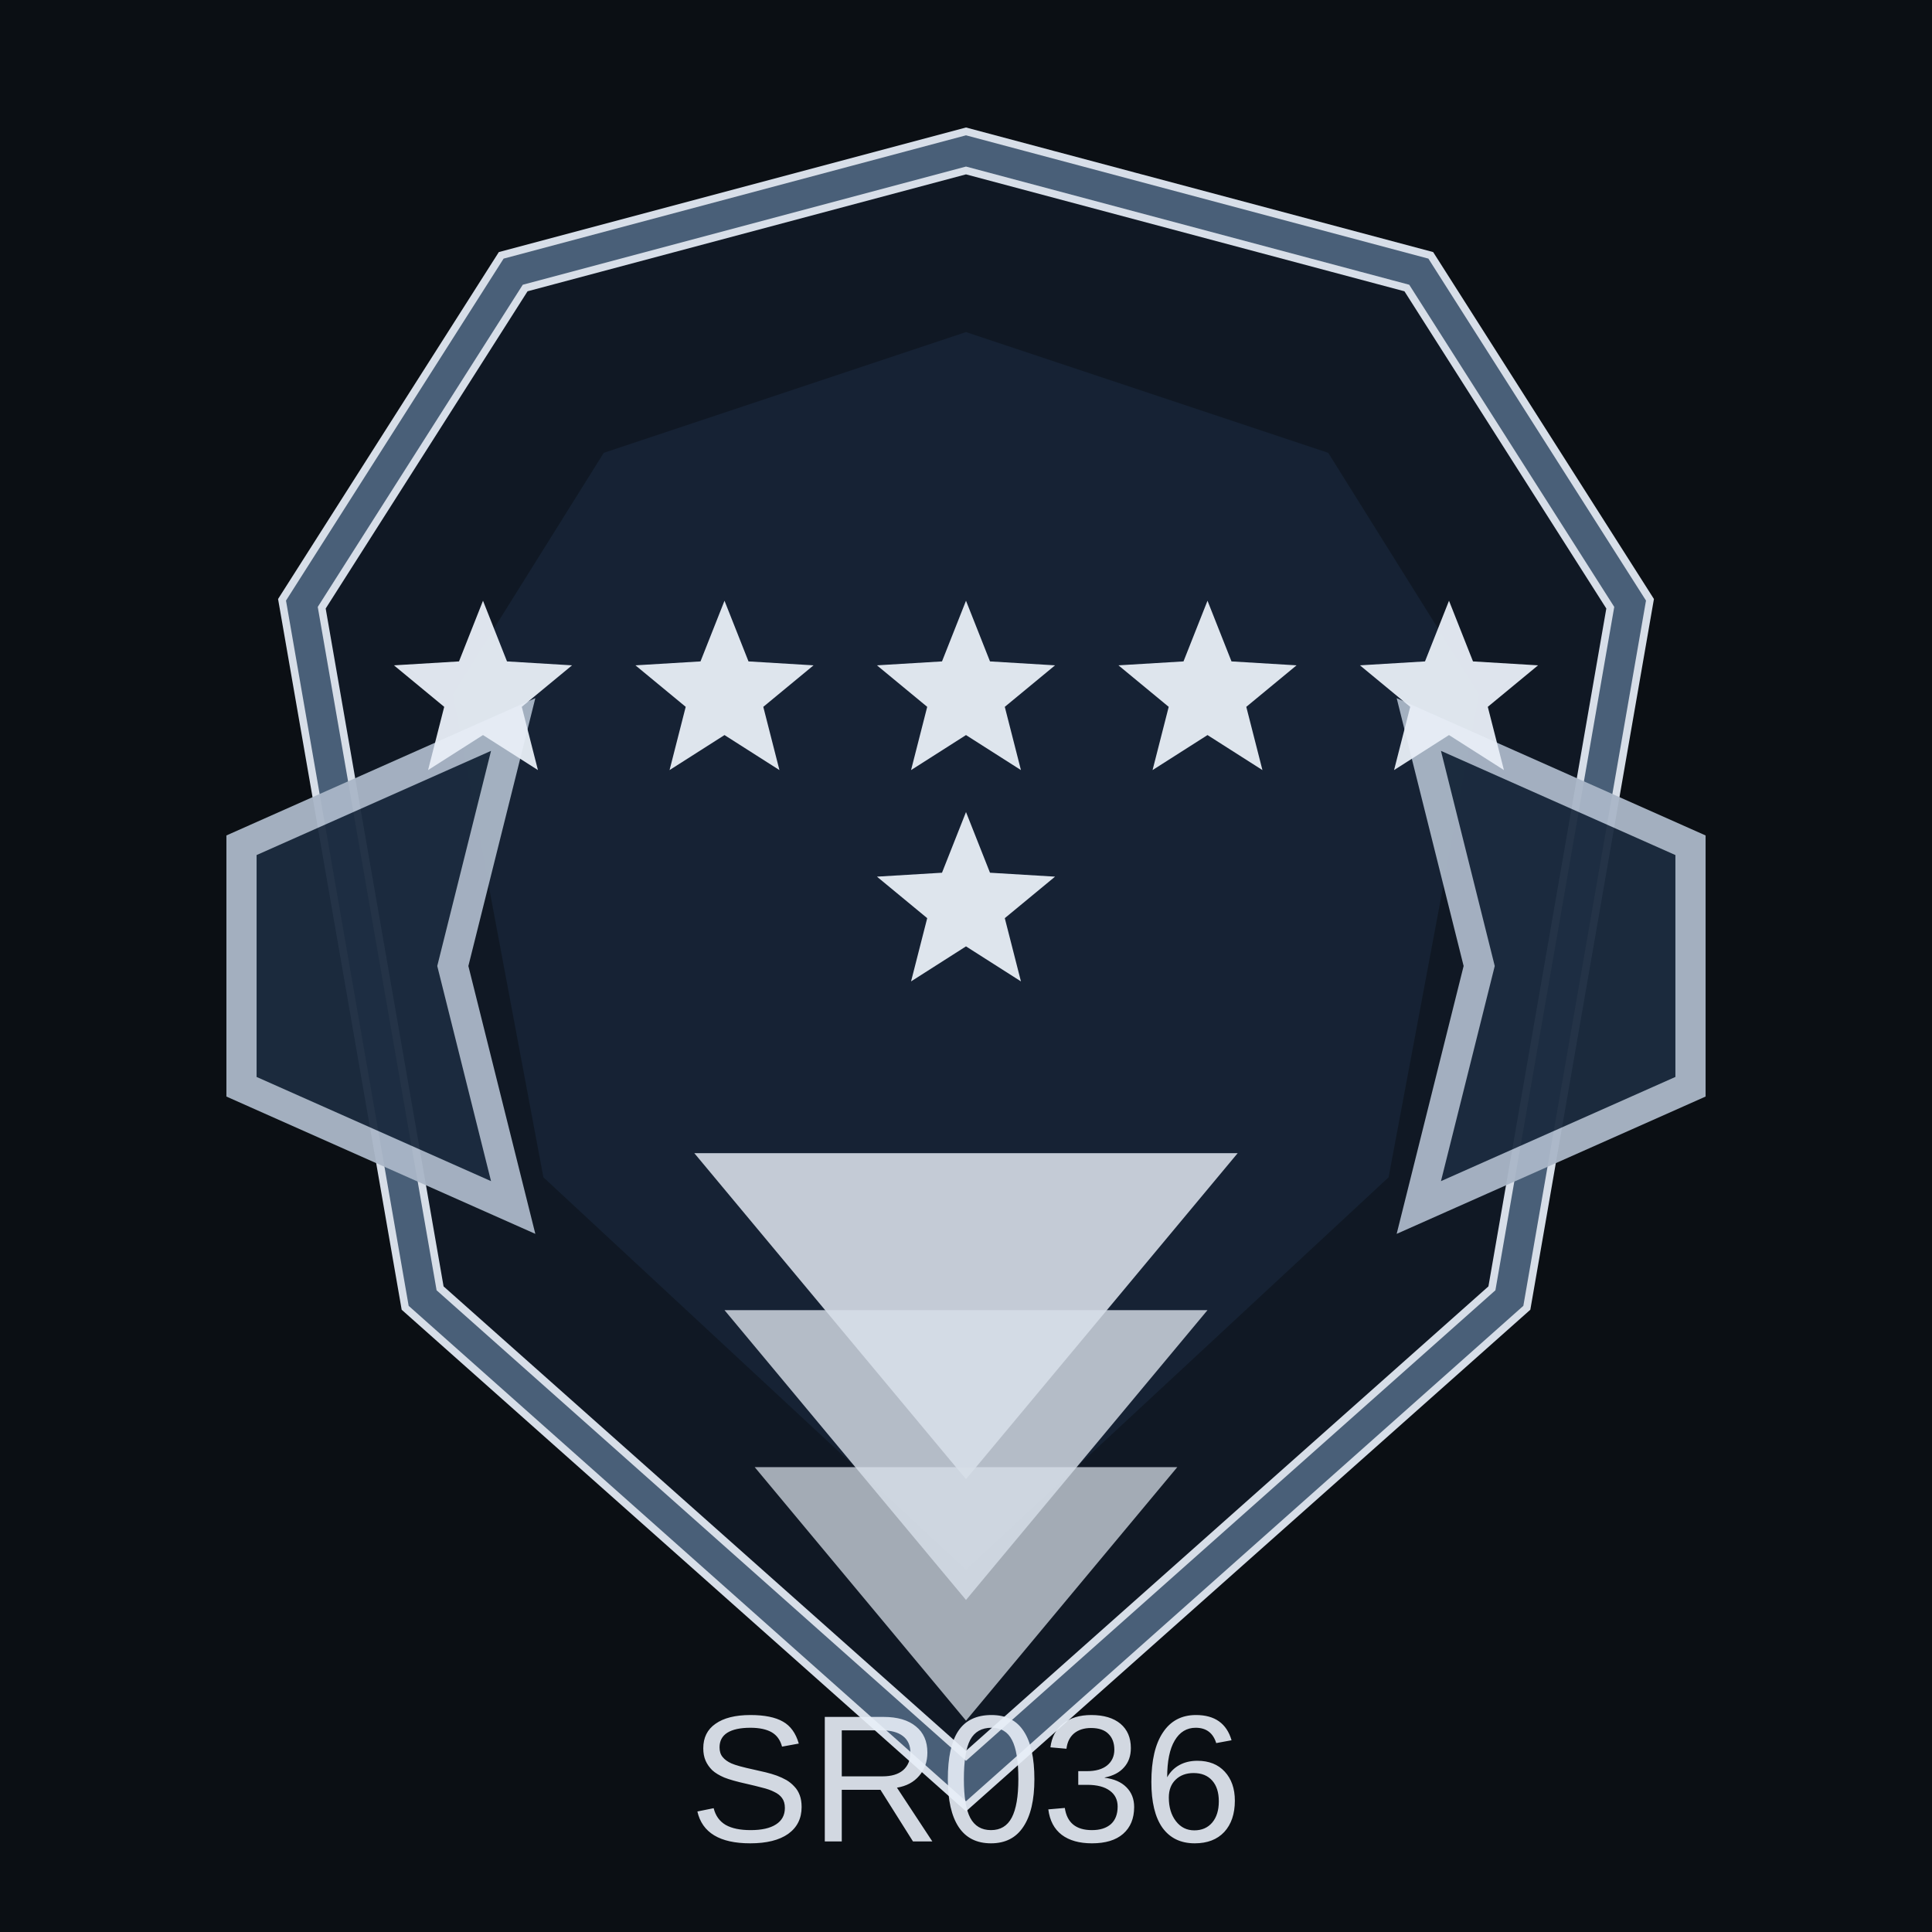
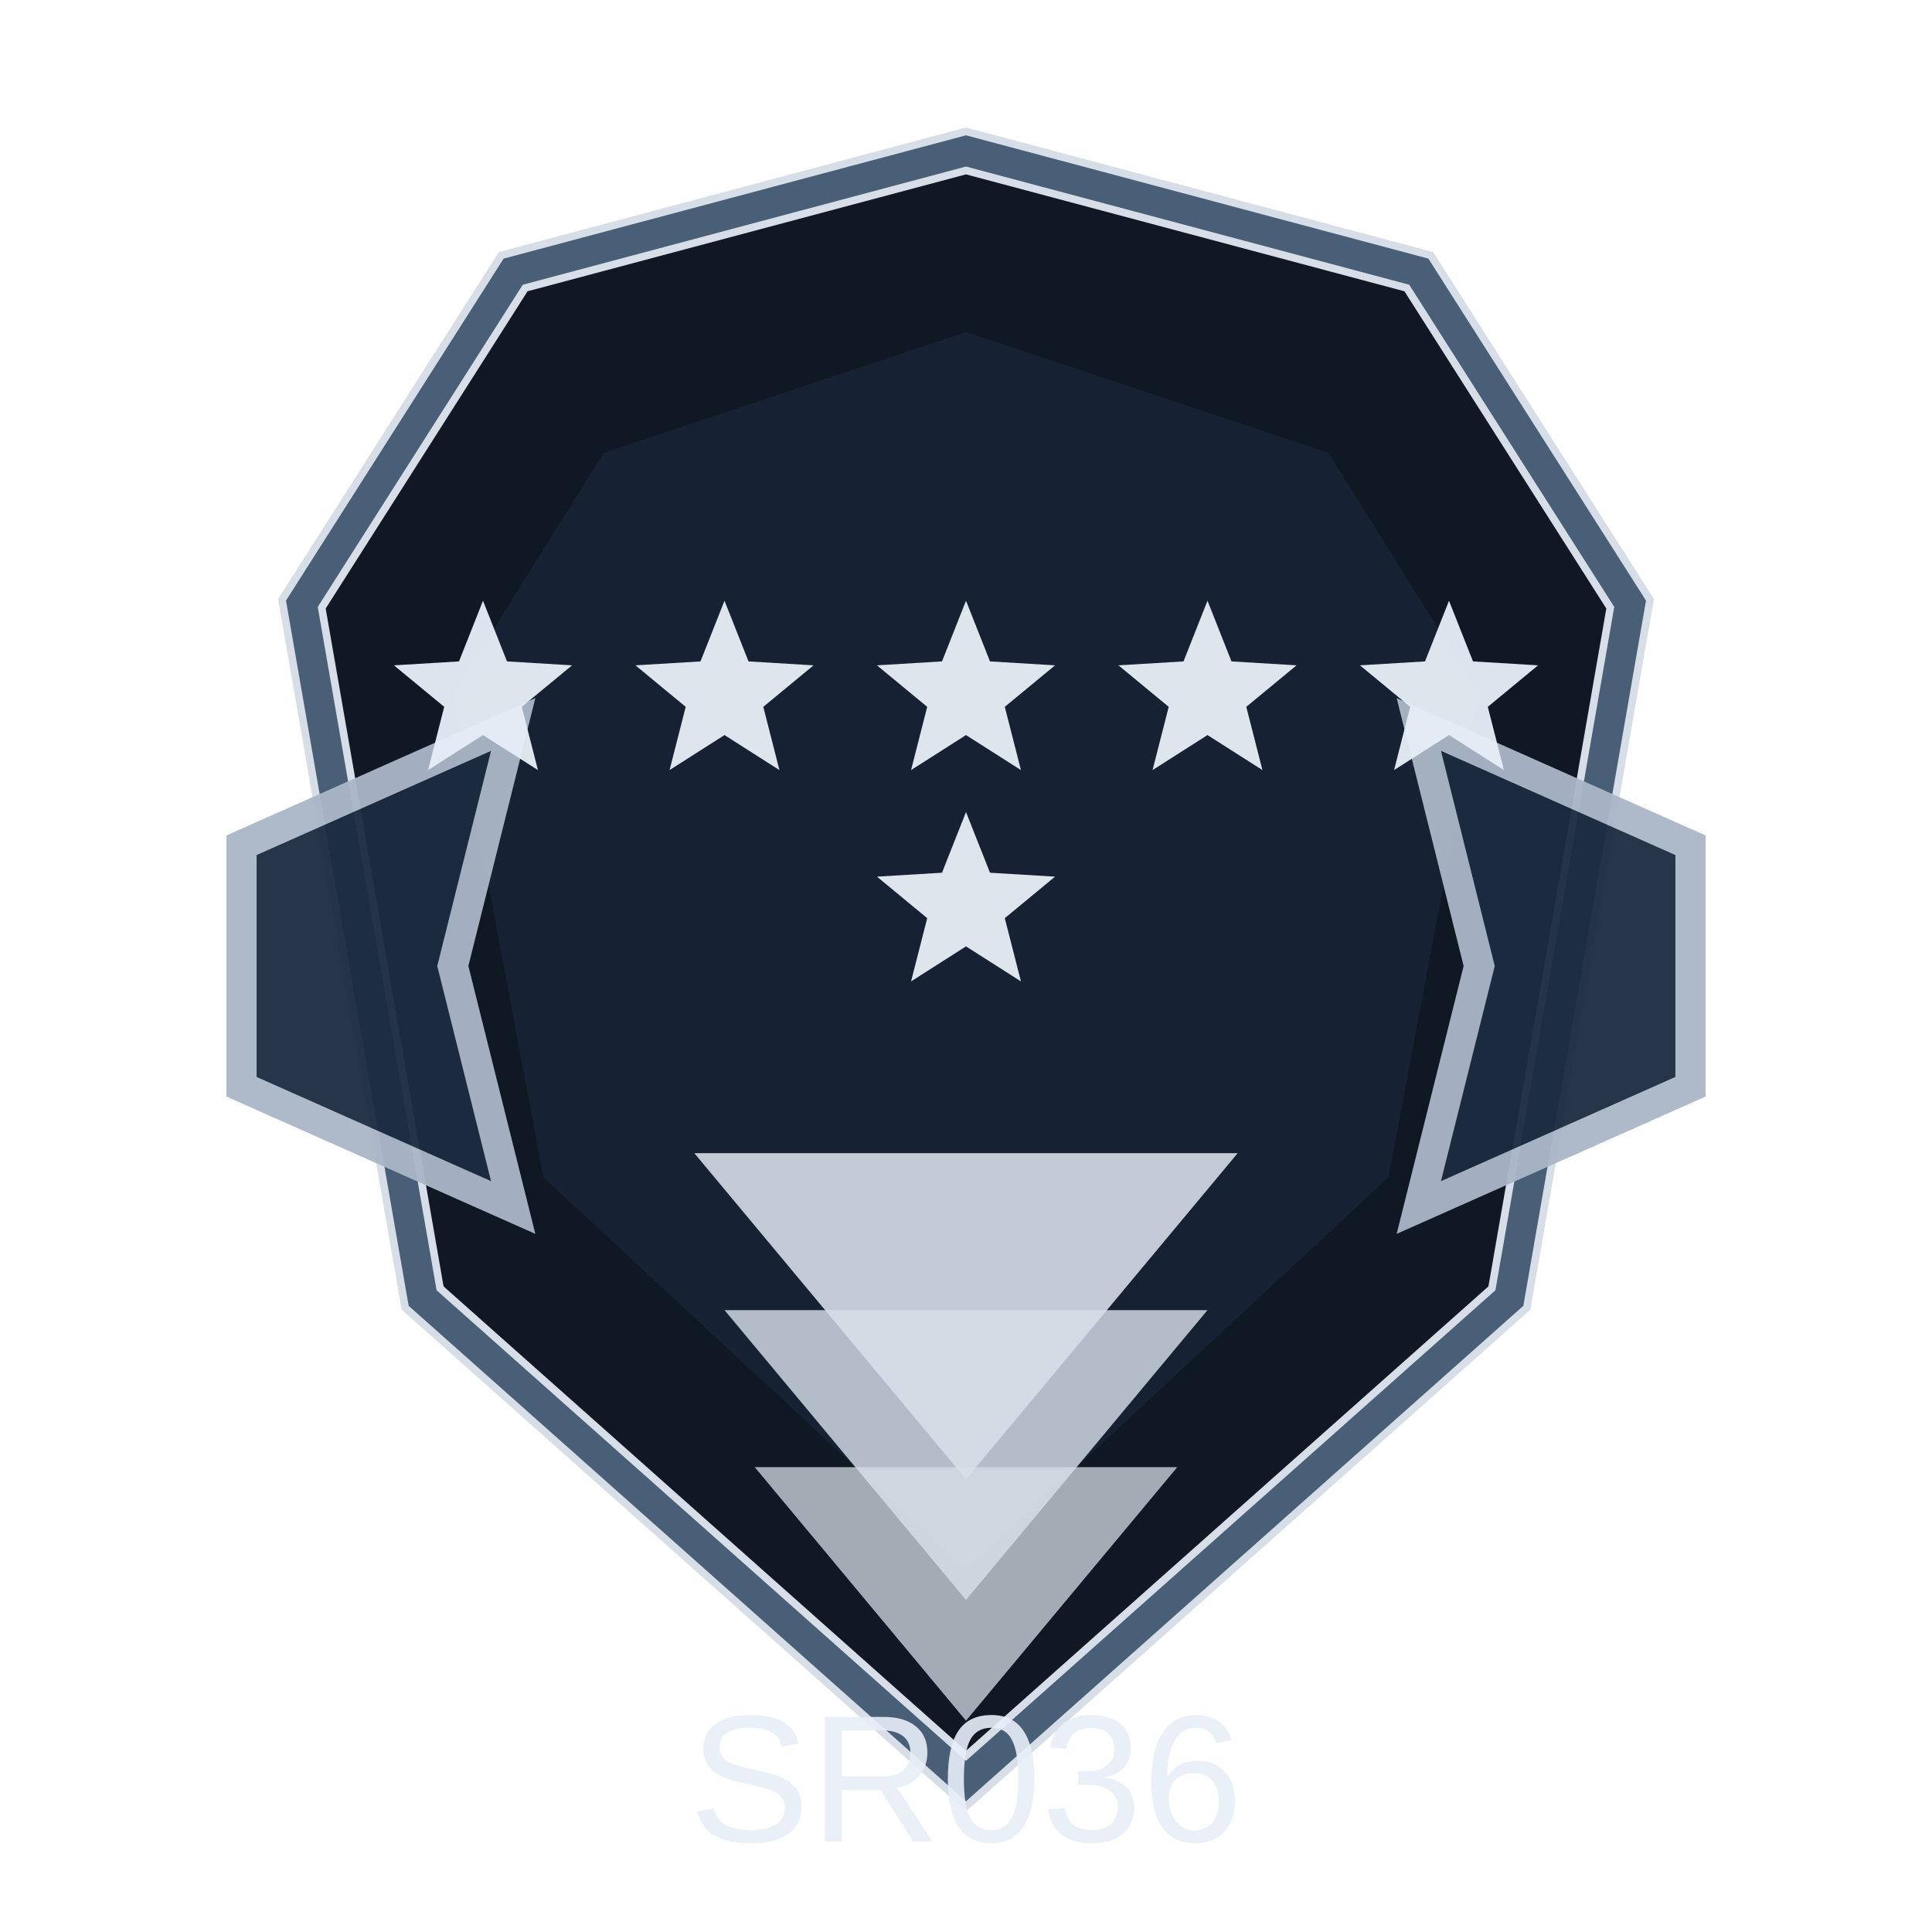
<svg xmlns="http://www.w3.org/2000/svg" width="128" height="128" viewBox="0 0 128 128">
-   <rect x="0" y="0" width="128" height="128" fill="#0b0f14" />
  <path d="M 64 10 L 94 18 L 108 40 L 100 86 L 64 118 L 28 86 L 20 40 L 34 18 Z" fill="#101824" stroke="#d7dee8" stroke-width="3" />
  <path d="M 64 10 L 94 18 L 108 40 L 100 86 L 64 118 L 28 86 L 20 40 L 34 18 Z" fill="none" stroke="#3a516b" stroke-width="2" opacity="0.9" />
  <path d="M64 22 L88 30 L98 46 L92 78 L64 104 L36 78 L30 46 L40 30 Z" fill="#162335" opacity="0.9" />
  <path d="M16 56 L34 48 L30 64 L34 80 L16 72 Z" fill="#1b2b3f" stroke="#aab7c7" stroke-width="2" opacity="0.95" />
  <path d="M112 56 L94 48 L98 64 L94 80 L112 72 Z" fill="#1b2b3f" stroke="#aab7c7" stroke-width="2" opacity="0.95" />
  <path d="M 46.00 76.40 L 64.00 98.00 L 82.00 76.40 L 53.00 76.40 L 64.00 89.60 L 75.00 76.40 Z" fill="#d7dee8" opacity="0.90" />
  <path d="M 48.00 86.80 L 64.00 106.00 L 80.00 86.80 L 55.00 86.80 L 64.00 97.60 L 73.00 86.80 Z" fill="#d7dee8" opacity="0.82" />
  <path d="M 50.00 97.20 L 64.00 114.00 L 78.00 97.20 L 57.00 97.20 L 64.00 105.60 L 71.00 97.20 Z" fill="#d7dee8" opacity="0.74" />
  <path d="M 32.00 39.80 L 33.59 43.82 L 37.90 44.08 L 34.57 46.83 L 35.64 51.02 L 32.00 48.70 L 28.36 51.02 L 29.43 46.83 L 26.10 44.08 L 30.41 43.82 Z" fill="#e8eef7" opacity="0.95" />
  <path d="M 48.00 39.80 L 49.59 43.82 L 53.90 44.08 L 50.57 46.83 L 51.64 51.02 L 48.00 48.70 L 44.36 51.02 L 45.43 46.83 L 42.10 44.08 L 46.41 43.82 Z" fill="#e8eef7" opacity="0.95" />
  <path d="M 64.00 39.80 L 65.59 43.82 L 69.90 44.08 L 66.57 46.83 L 67.64 51.02 L 64.00 48.70 L 60.36 51.02 L 61.43 46.83 L 58.10 44.08 L 62.41 43.82 Z" fill="#e8eef7" opacity="0.95" />
  <path d="M 80.00 39.80 L 81.59 43.82 L 85.90 44.08 L 82.57 46.83 L 83.64 51.02 L 80.00 48.70 L 76.36 51.02 L 77.43 46.83 L 74.10 44.08 L 78.41 43.82 Z" fill="#e8eef7" opacity="0.95" />
  <path d="M 96.00 39.80 L 97.59 43.82 L 101.90 44.08 L 98.57 46.83 L 99.64 51.02 L 96.00 48.70 L 92.36 51.02 L 93.43 46.83 L 90.10 44.08 L 94.41 43.82 Z" fill="#e8eef7" opacity="0.95" />
  <path d="M 64.00 53.80 L 65.59 57.82 L 69.90 58.08 L 66.57 60.83 L 67.64 65.02 L 64.00 62.70 L 60.36 65.02 L 61.43 60.83 L 58.10 58.08 L 62.41 57.82 Z" fill="#e8eef7" opacity="0.95" />
  <text x="64" y="122" text-anchor="middle" font-family="system-ui,Segoe UI,Arial" font-size="12" fill="#e8eef7" opacity="0.9">SR036</text>
</svg>
